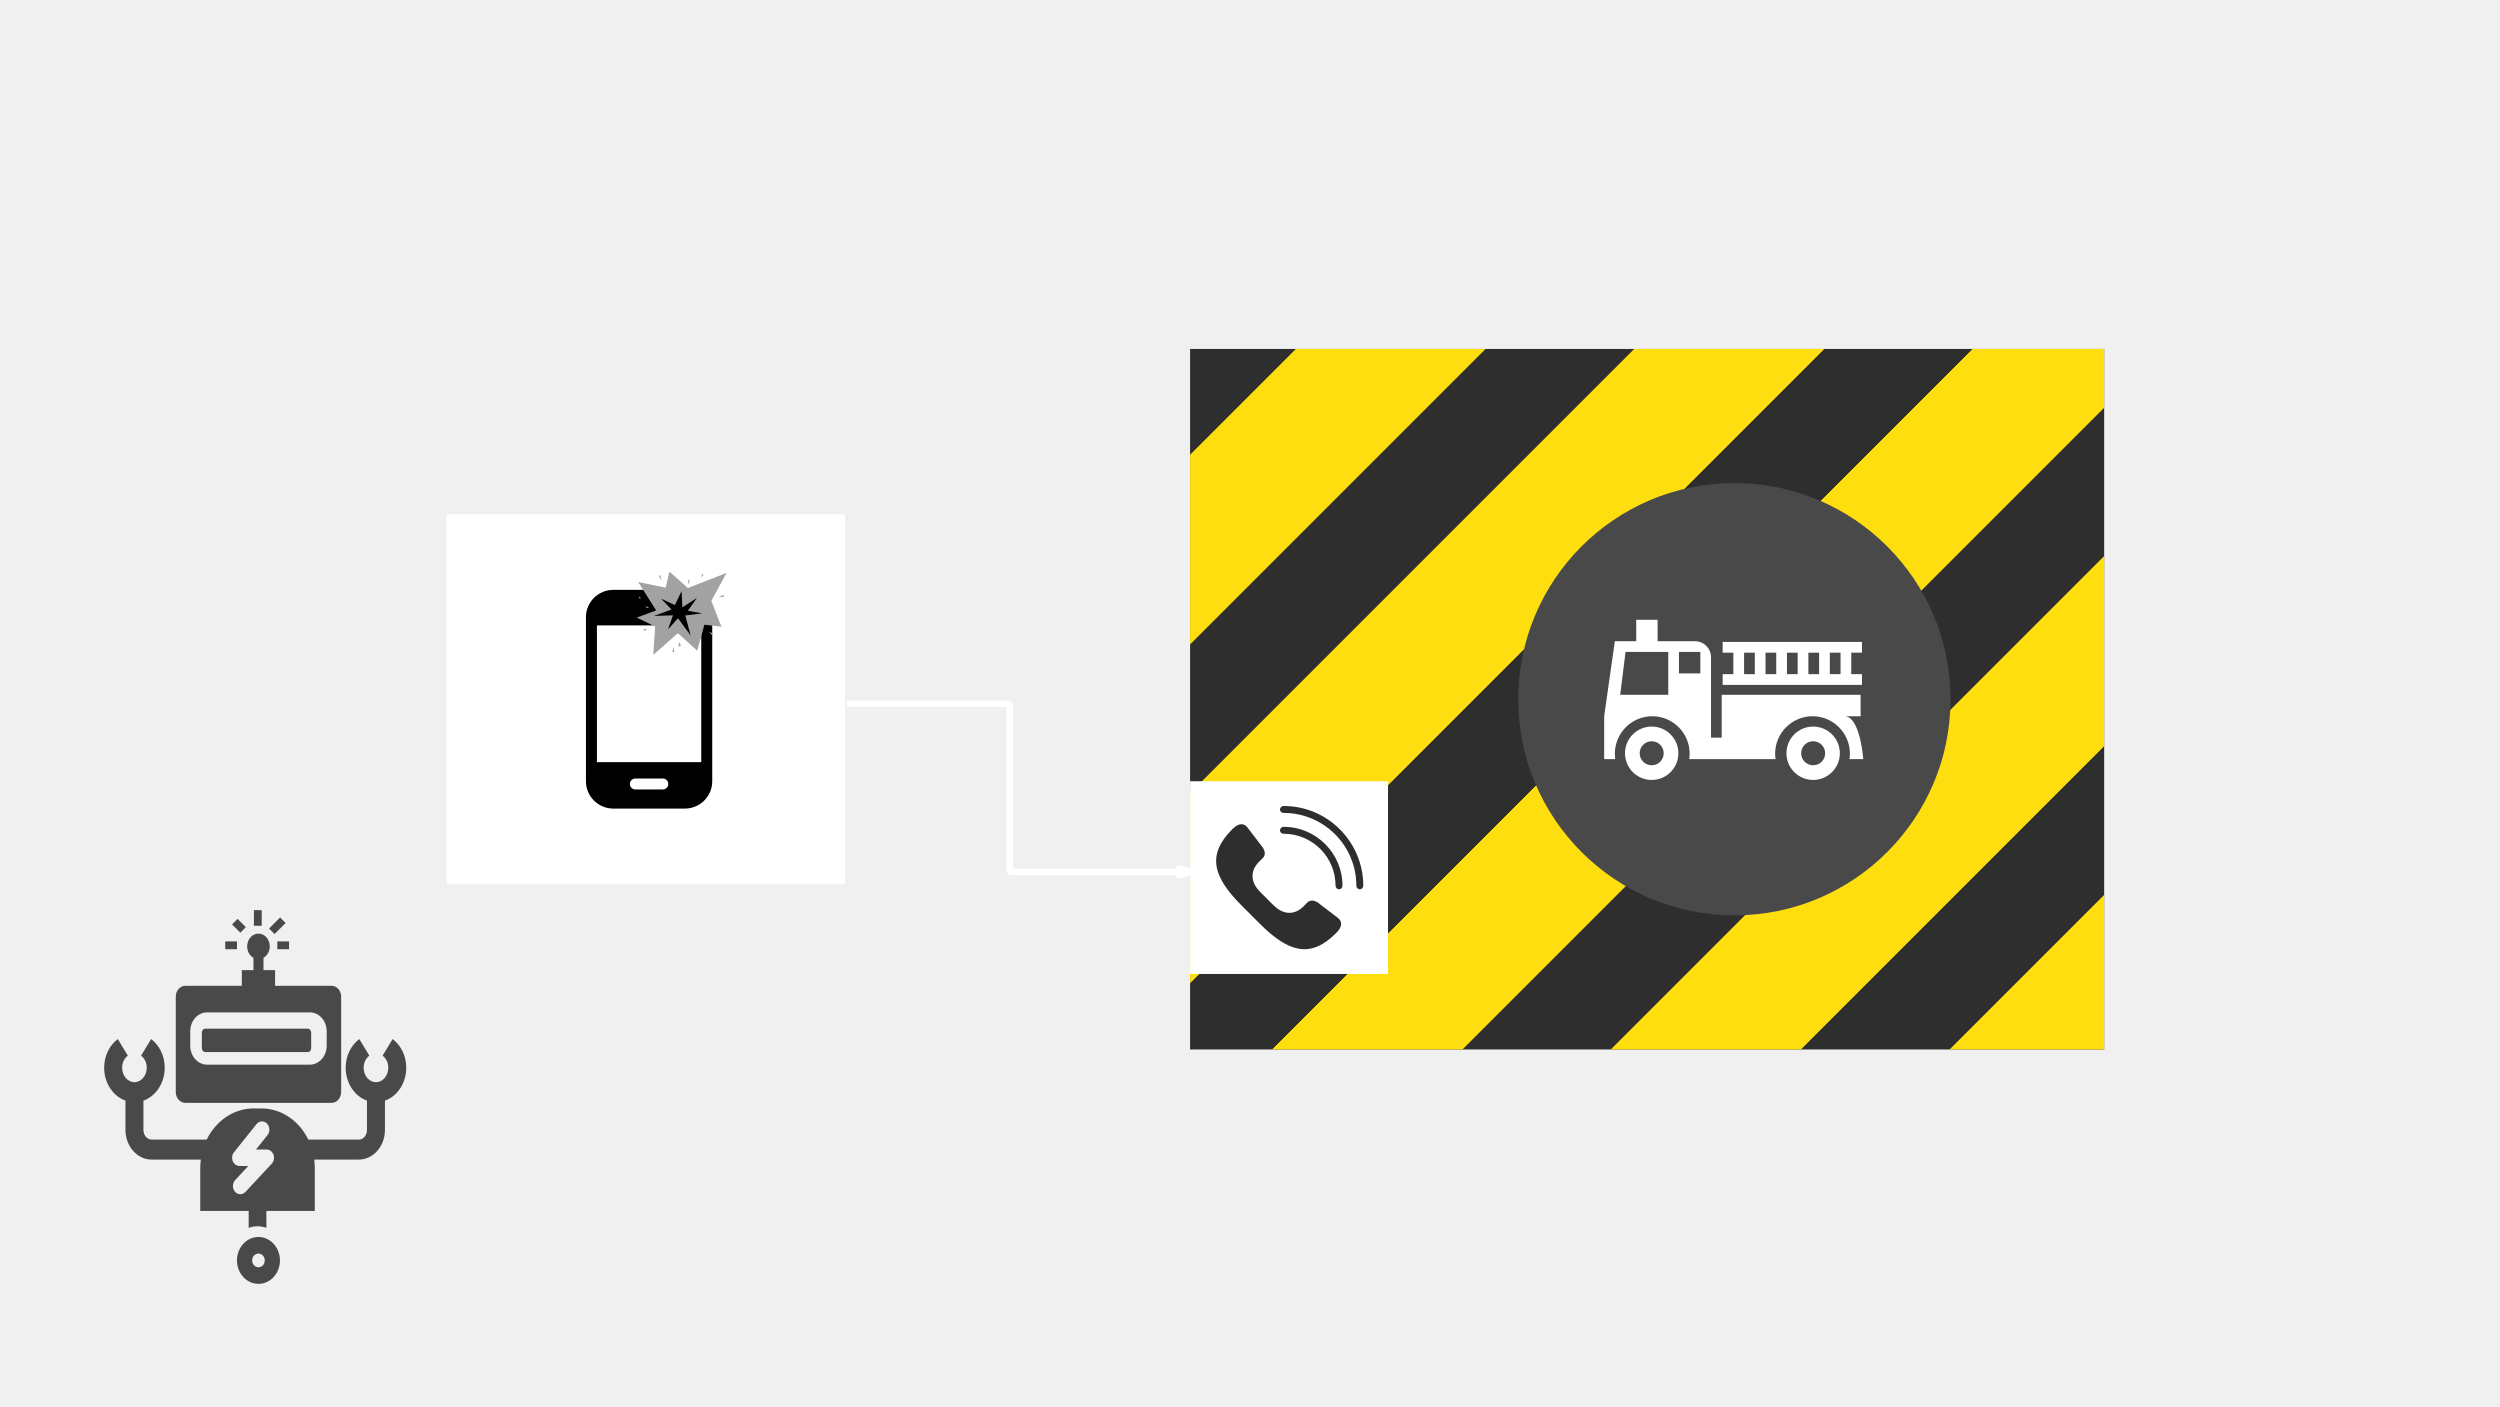
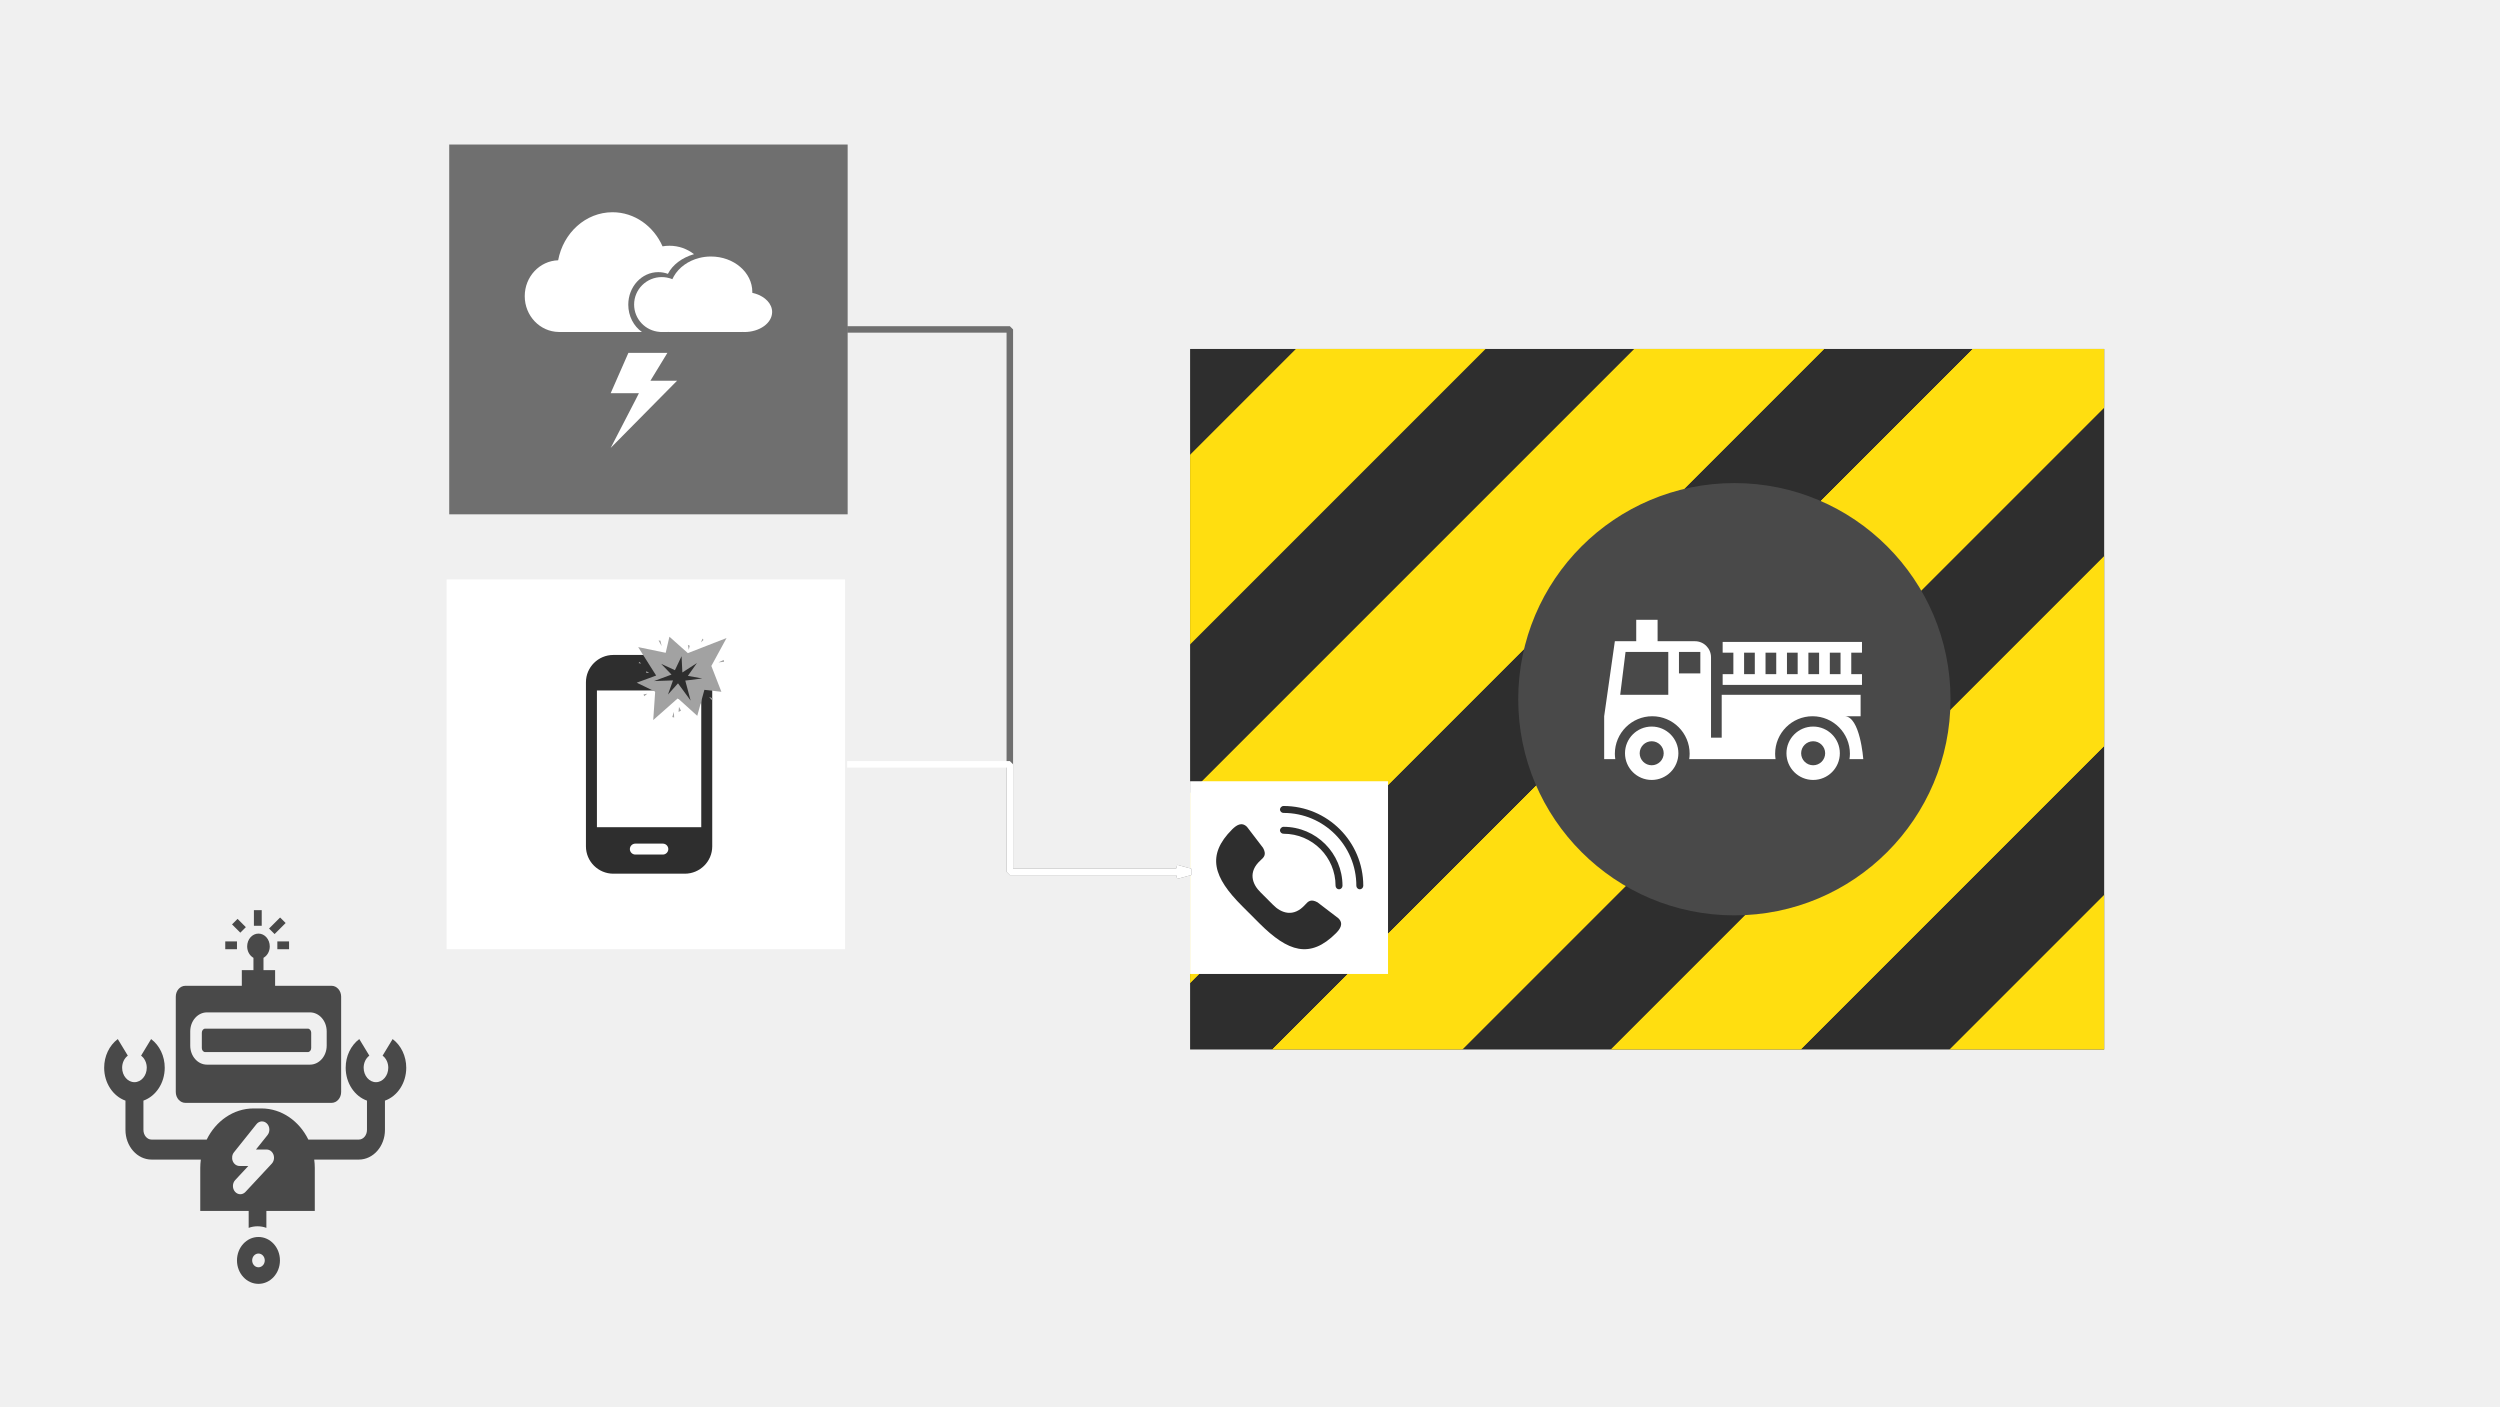
<svg xmlns="http://www.w3.org/2000/svg" xmlns:xlink="http://www.w3.org/1999/xlink" width="1920px" height="1080px" viewBox="0 0 1920 1080" version="1.1">
  <defs>
    <rect id="path-1" x="0" y="0" width="702" height="538" />
  </defs>
  <g id="Actual-Slides" stroke="none" stroke-width="1" fill="none" fill-rule="evenodd">
    <g id="callFireDepartmentOnPhoneExplosion">
-       <g id="Action" transform="translate(343, 395)" fill="#FFFFFF">
-         <rect id="Rectangle" x="0" y="0" width="306" height="284" />
+       <g id="Action" transform="translate(343, 445)">
+         <rect id="Rectangle" fill="#FFFFFF" x="0" y="0" width="306" height="284" />
+         <g id="noun_1131411" transform="translate(107, 58)" fill-rule="nonzero" fill="#2E2E2E">
+           <path d="M75.913,0 L21.087,0 C9.441,0 0,9.402 0,21 L0,147 C0,158.598 9.441,168 21.087,168 L75.913,168 C87.559,168 97,158.598 97,147 L97,21 C97,9.402 87.559,0 75.913,0 Z M59.043,153.3 L37.957,153.3 C35.627,153.3 33.739,151.42 33.739,149.1 C33.739,146.78 35.627,144.9 37.957,144.9 L59.043,144.9 C61.373,144.9 63.261,146.78 63.261,149.1 C63.261,151.42 61.373,153.3 59.043,153.3 Z M88.565,132.3 L8.435,132.3 L8.435,27.3 L88.565,27.3 L88.565,132.3 Z" id="Shape" />
+         </g>
+         <polygon id="Rectangle-2" fill="#2E2E2E" points="164.241 72 198.699 82.535 194.458 96.406 160 85.871" />
+         <g id="noun_563989" transform="translate(146, 44)" fill-rule="nonzero" fill="#A2A2A2">
+           <path d="M69,0.998 L39.286,12.6 L25.114,0 L22.254,12.351 L1.119,7.984 L14.919,29.817 L0,35.306 L14.173,42.168 L12.681,64 L31.578,47.283 L46.497,60.756 L51.968,40.795 L65.022,42.292 L57.314,22.456 L69,0.998 Z M37.297,33.684 L41.4,49.029 L31.703,35.805 L23.995,44.413 L27.849,33.559 L13.303,34.058 L26.73,29.068 L18.773,20.834 L29.341,25.7 L34.438,14.971 L35.059,27.446 L46.249,20.211 L39.286,30.066 L50.351,32.062 L37.297,33.684 Z" id="Shape" />
+           <polygon id="Shape" points="57.606 48.602 58.458 47.456 55.583 46.195" />
+           <polygon id="Shape" points="5.271 44.242 5.697 45.714 8.146 43.789" />
+           <polygon id="Shape" points="27.312 61.681 28.75 62.075 28.529 57.744" />
+           <polygon id="Shape" points="18.208 3.015 16.771 2.887 19.167 7.218" />
+           <polygon id="Shape" points="32.104 57.744 34.021 56.815 32.464 53.895" />
+           <polygon id="Shape" points="39.955 10.105 40.729 6.943 39.292 6.256" />
+           <path d="M49.354,4.331 C49.354,4.331 51.156,2.494 51.262,2.494 C51.368,2.494 50.52,1.444 50.52,1.444 L49.354,4.331 Z" id="Shape" />
+           <polygon id="Shape" points="62.771 19.729 66.814 17.805 67.083 19.248" />
+           <polygon id="Shape" points="2.156 19.248 1.438 20.259 3.354 20.692" />
+           <polygon id="Shape" points="9.583 27.91 7.44 26.466 7.188 27.717" />
+         </g>
      </g>
      <g id="Effect" transform="translate(914, 268)">
        <g id="Lines">
          <mask id="mask-2" fill="white">
            <use xlink:href="#path-1" />
          </mask>
          <use id="Mask" fill="#2E2E2E" xlink:href="#path-1" />
          <g id="Group-2" mask="url(#mask-2)" fill="#FFDE10">
            <g transform="translate(-516, -83)">
              <rect id="Rectangle-3" transform="translate(846.5344, 426.5344) rotate(-45) translate(-846.5344, -426.5344) " x="365.534" y="375.034" width="962" height="103" />
              <rect id="Rectangle-3-Copy" transform="translate(636.5344, 376.5344) rotate(-45) translate(-636.5344, -376.5344) " x="155.534" y="325.034" width="962" height="103" />
              <rect id="Rectangle-3-Copy-2" transform="translate(376.5344, 376.5344) rotate(-45) translate(-376.5344, -376.5344) " x="-104.466" y="325.034" width="962" height="103" />
              <rect id="Rectangle-3" transform="translate(1106.534, 426.5344) rotate(-45) translate(-1106.534, -426.5344) " x="625.534" y="375.034" width="962" height="103" />
              <rect id="Rectangle-3-Copy" transform="translate(896.5344, 376.5344) rotate(-45) translate(-896.5344, -376.5344) " x="415.534" y="325.034" width="962" height="103" />
              <rect id="Rectangle-3-Copy-2" transform="translate(636.5344, 376.5344) rotate(-45) translate(-636.5344, -376.5344) " x="155.534" y="325.034" width="962" height="103" />
              <rect id="Rectangle-3" transform="translate(1366.534, 426.5344) rotate(-45) translate(-1366.534, -426.5344) " x="885.534" y="375.034" width="962" height="103" />
              <rect id="Rectangle-3-Copy-3" transform="translate(1616.534, 426.5344) rotate(-45) translate(-1616.534, -426.5344) " x="1135.534" y="375.034" width="962" height="103" />
              <rect id="Rectangle-3-Copy" transform="translate(1156.534, 376.5344) rotate(-45) translate(-1156.534, -376.5344) " x="675.534" y="325.034" width="962" height="103" />
              <rect id="Rectangle-3-Copy-2" transform="translate(896.5344, 376.5344) rotate(-45) translate(-896.5344, -376.5344) " x="415.534" y="325.034" width="962" height="103" />
            </g>
          </g>
        </g>
        <g id="Call-box" transform="translate(0, 332)">
          <rect id="Rectangle" fill="#FFFFFF" x="0" y="0" width="152" height="148" />
          <g id="noun_1142898" transform="translate(20, 19)" fill-rule="nonzero" fill="#2E2E2E">
            <path d="M33.197,90.094 C55.204,112.101 72.119,117.624 92.054,97.688 C95.175,94.485 98.093,90.436 93.953,86.297 L77.814,73.955 C72.721,71.215 70.732,73.164 68.321,75.854 C59.511,85.688 50.006,82.425 43.639,75.854 L34.146,66.361 C27.575,59.994 24.312,50.489 34.146,41.679 C36.836,39.268 38.785,37.279 36.045,32.186 L23.703,16.047 C19.564,11.907 15.515,14.825 12.312,17.946 C-7.624,37.881 -2.101,54.796 19.906,76.803 L33.197,90.094 Z" id="Shape" />
            <path d="M49,2.811 C49.077,4.207 50.414,5.407 51.807,5.33 C82.696,5.33 107.679,30.356 107.679,61.297 C107.659,62.705 108.933,64 110.339,64 C111.745,64 113.02,62.705 113,61.297 C113,27.475 85.571,9.14157408e-05 51.807,9.14157408e-05 C50.213,-0.013 48.974,1.433 49,2.811 Z M49,18.801 C49.077,20.197 50.414,21.397 51.807,21.321 C73.879,21.321 91.715,39.187 91.715,61.297 C91.695,62.705 92.97,64 94.376,64 C95.782,64 97.056,62.705 97.036,61.297 C97.036,36.306 76.755,15.991 51.807,15.991 C50.145,16.004 48.974,17.516 49,18.801 Z" id="Shape" />
          </g>
        </g>
        <g id="Fire-Deparment" transform="translate(252, 103)">
          <circle id="Oval-Copy-2" fill="#494949" cx="166" cy="166" r="166" />
          <path d="M264,146.751 L255.77,146.751 L255.77,130.249 L264,130.249 L264,122 L157,122 L157,130.249 L165.232,130.249 L165.232,146.751 L157,146.751 L157,155 L264,155 L264,146.751 Z M181.692,146.751 L173.462,146.751 L173.462,130.249 L181.692,130.249 L181.692,146.751 Z M198.153,146.751 L189.923,146.751 L189.923,130.249 L198.153,130.249 L198.153,146.751 Z M214.615,146.751 L206.385,146.751 L206.385,130.249 L214.615,130.249 L214.615,146.751 Z M231.077,146.751 L222.845,146.751 L222.845,130.249 L231.077,130.249 L231.077,146.751 Z M247.54,146.751 L239.308,146.751 L239.308,130.249 L247.54,130.249 L247.54,146.751 Z" id="Shape" fill="#FFFFFF" fill-rule="nonzero" transform="translate(210.5, 138.5) scale(-1, 1) translate(-210.5, -138.5) " />
          <path d="M226.5,187 C215.176,187 206,196.181 206,207.5 C206,218.824 215.176,228 226.5,228 C237.824,228 247,218.824 247,207.5 C247,196.183 237.824,187 226.5,187 M226.5,216.727 C221.414,216.727 217.273,212.591 217.273,207.502 C217.273,202.418 221.414,198.277 226.5,198.277 C231.586,198.277 235.725,202.418 235.725,207.502 C235.725,212.591 231.586,216.727 226.5,216.727" id="Shape" fill="#FFFFFF" fill-rule="nonzero" transform="translate(226.5, 207.5) scale(-1, 1) translate(-226.5, -207.5) " />
          <path d="M102.5,187 C91.176,187 82,196.181 82,207.5 C82,218.824 91.176,228 102.5,228 C113.824,228 123,218.824 123,207.5 C123,196.183 113.824,187 102.5,187 M102.5,216.727 C97.414,216.727 93.275,212.591 93.275,207.502 C93.275,202.418 97.414,198.277 102.5,198.277 C107.586,198.277 111.727,202.418 111.727,207.502 C111.727,212.591 107.586,216.727 102.5,216.727" id="Shape" fill="#FFFFFF" fill-rule="nonzero" transform="translate(102.5, 207.5) scale(-1, 1) translate(-102.5, -207.5) " />
          <path d="M256.795,121.46 L240.381,121.46 L240.381,105 L223.968,105 L223.968,121.46 L195.246,121.46 C188.451,121.46 182.939,126.991 182.939,133.806 L182.939,179.074 L182.939,195.536 L174.731,195.536 L174.731,179.074 L174.731,162.614 L68.052,162.614 L68.052,179.074 L80.361,179.074 C68.397,179.076 66,212 66,212 L76.587,212 C76.394,210.649 76.26,209.283 76.26,207.884 C76.26,191.979 89.119,179.076 104.98,179.076 C120.84,179.076 133.7,191.976 133.7,207.884 C133.7,209.283 133.572,210.649 133.379,212 L199.677,212 C199.485,210.649 199.35,209.283 199.35,207.884 C199.35,191.979 212.21,179.076 228.07,179.076 C243.93,179.076 256.792,191.976 256.792,207.884 C256.792,209.283 256.662,210.649 256.47,212 L265,212 L265,179.076 L256.795,121.46 Z M207.558,146.154 L191.144,146.154 L191.144,129.692 L207.558,129.692 L207.558,146.154 Z M215.763,162.616 L215.763,129.692 L223.968,129.692 L240.381,129.692 L248.587,129.692 L252.689,162.616 L215.763,162.616 L215.763,162.616 Z" id="Shape" fill="#FFFFFF" fill-rule="nonzero" transform="translate(165.5, 158.5) scale(-1, 1) translate(-165.5, -158.5) " />
        </g>
      </g>
      <g id="Robot" transform="translate(80, 699)" fill-rule="nonzero" fill="#494949">
        <path d="M221.539,99 L213.834,111.741 C216.564,113.788 218.196,117.258 218.196,121.026 C218.196,127.138 213.956,132.113 208.748,132.113 C203.529,132.113 199.283,127.141 199.283,121.026 C199.283,117.258 200.915,113.788 203.646,111.738 L195.938,99 C189.392,103.905 185.482,112.137 185.482,121.026 C185.482,132.873 192.373,142.928 201.838,146.28 L201.838,168.778 C201.838,172.872 199.024,176.202 195.568,176.202 L156.803,176.202 C149.847,161.988 136.293,152.285 120.798,152.285 L114.759,152.285 C99.266,152.285 85.709,161.988 78.753,176.202 L36.427,176.202 C32.97,176.202 30.157,172.872 30.157,168.778 L30.157,146.28 C39.621,142.928 46.512,132.873 46.512,121.026 C46.512,112.137 42.603,103.905 36.057,99 L28.352,111.741 C31.082,113.785 32.714,117.258 32.714,121.026 C32.714,127.138 28.468,132.113 23.249,132.113 C18.041,132.113 13.801,127.141 13.801,121.026 C13.801,117.258 15.433,113.788 18.164,111.741 L10.458,99 C3.909,103.905 0,112.141 0,121.026 C0,132.877 6.891,142.934 16.355,146.283 L16.355,168.778 C16.355,181.339 25.359,191.558 36.427,191.558 L74.24,191.558 C73.978,193.627 73.799,195.722 73.799,197.867 L73.799,230.986 L110.98,230.986 L110.98,244 C113.124,243.22 115.405,242.786 117.78,242.786 C120.154,242.786 122.435,243.22 124.579,244 L124.579,230.986 L161.76,230.986 L161.76,197.867 C161.76,195.722 161.578,193.627 161.319,191.558 L195.573,191.558 C206.638,191.558 215.645,181.339 215.645,168.778 L215.645,146.283 C225.109,142.934 232,132.88 232,121.026 C231.997,112.141 228.088,103.905 221.539,99 Z M128.711,194.698 L108.509,216.397 C107.407,217.579 105.986,218.169 104.568,218.169 C103.081,218.169 101.598,217.522 100.485,216.239 C98.309,213.729 98.372,209.73 100.627,207.306 L110.718,196.466 L103.938,196.466 C101.703,196.466 99.676,195.005 98.762,192.737 C97.845,190.468 98.212,187.809 99.699,185.952 L116.962,164.355 C119.047,161.747 122.634,161.515 124.975,163.835 C127.318,166.151 127.526,170.147 125.442,172.752 L116.581,183.836 L124.77,183.836 C127.085,183.836 129.166,185.401 130.032,187.787 C130.898,190.176 130.374,192.908 128.711,194.698 Z" id="Shape" />
        <path d="M77.56,109 L156.44,109 C157.828,109 159,107.574 159,105.885 L159,94.115 C159,92.426 157.828,91 156.44,91 L77.56,91 C76.172,91 75,92.426 75,94.115 L75,105.885 C74.997,107.574 76.172,109 77.56,109 Z" id="Shape" />
        <polygon id="Shape" points="121 0 118 0 115 0 115 12 121 12" />
        <polygon id="Shape" points="133 30 142 30 142 27 142 24 133 24" />
        <polygon id="Shape" points="102 24 93 24 93 27 93 30 102 30" />
        <rect id="Rectangle-path" transform="translate(133, 12) rotate(45) translate(-133, -12) " x="130" y="6" width="6" height="12" />
        <rect id="Rectangle-path" transform="translate(103.5, 12) rotate(45) translate(-103.5, -12) " x="99" y="9" width="9" height="6" />
        <path d="M174.646,58.093 L131.285,58.093 L131.285,46.043 L122.356,46.043 L122.356,36.616 C125.205,35.002 127.181,31.7 127.181,27.842 C127.181,22.408 123.297,18 118.503,18 C113.708,18 109.824,22.405 109.824,27.842 C109.824,31.7 111.8,35.005 114.65,36.616 L114.65,46.043 L105.718,46.043 L105.718,58.093 L62.354,58.093 C58.309,58.093 55,61.846 55,66.433 L55,139.66 C55,144.247 58.309,148 62.354,148 L174.646,148 C178.691,148 182,144.247 182,139.66 L182,66.436 C182.003,61.846 178.694,58.093 174.646,58.093 Z M170.898,104.081 C170.898,112.113 165.136,118.647 158.053,118.647 L78.95,118.647 C71.866,118.647 66.105,112.113 66.105,104.081 L66.105,93.075 C66.105,85.043 71.866,78.509 78.95,78.509 L158.053,78.509 C165.136,78.509 170.898,85.043 170.898,93.075 L170.898,104.081 Z" id="Shape" />
        <path d="M102,269 C102,278.939 109.386,287 118.5,287 C127.611,287 135,278.943 135,269 C135,259.057 127.614,251 118.5,251 C109.386,251 102,259.061 102,269 Z M123.342,269 C123.342,271.916 121.173,274.282 118.5,274.282 C115.824,274.282 113.658,271.916 113.658,269 C113.658,266.084 115.827,263.718 118.5,263.718 C121.173,263.718 123.342,266.084 123.342,269 Z" id="Shape" />
      </g>
-       <polyline id="Path-2" stroke="#FFFFFF" stroke-width="5" stroke-linejoin="bevel" points="650.621 540.351 775.542 540.351 775.542 669.591 914.245 669.591" />
+       <polyline id="Path-2-Copy" stroke="#6F6F6F" stroke-width="5" stroke-linejoin="bevel" points="650.621 253 775.542 253 775.542 669.591 914.245 669.591" />
+       <path id="Path-2-Copy-decoration-1" d="M903.445,672.591 L914.245,669.591 L903.445,666.591" stroke="#6F6F6F" stroke-width="5" stroke-linejoin="bevel" />
+       <polyline id="Path-2" stroke="#FFFFFF" stroke-width="5" stroke-linejoin="bevel" points="650.621 587 775.542 587 775.542 669.591 914.245 669.591" />
      <path id="Path-2-decoration-1" d="M903.445,672.591 L914.245,669.591 L903.445,666.591" stroke="#FFFFFF" stroke-width="5" stroke-linejoin="bevel" />
-       <g id="noun_1131411" transform="translate(450, 453)" fill-rule="nonzero" fill="#000000">
-         <path d="M75.913,0 L21.087,0 C9.441,0 0,9.402 0,21 L0,147 C0,158.598 9.441,168 21.087,168 L75.913,168 C87.559,168 97,158.598 97,147 L97,21 C97,9.402 87.559,0 75.913,0 Z M59.043,153.3 L37.957,153.3 C35.627,153.3 33.739,151.42 33.739,149.1 C33.739,146.78 35.627,144.9 37.957,144.9 L59.043,144.9 C61.373,144.9 63.261,146.78 63.261,149.1 C63.261,151.42 61.373,153.3 59.043,153.3 Z M88.565,132.3 L8.435,132.3 L8.435,27.3 L88.565,27.3 L88.565,132.3 Z" id="Shape" />
-       </g>
-       <polygon id="Rectangle-2" fill="#000000" points="507.241 467 541.699 477.535 537.458 491.406 503 480.871" />
-       <g id="noun_563989" transform="translate(489, 439)" fill-rule="nonzero" fill="#A2A2A2">
-         <path d="M69,0.998 L39.286,12.6 L25.114,0 L22.254,12.351 L1.119,7.984 L14.919,29.817 L0,35.306 L14.173,42.168 L12.681,64 L31.578,47.283 L46.497,60.756 L51.968,40.795 L65.022,42.292 L57.314,22.456 L69,0.998 Z M37.297,33.684 L41.4,49.029 L31.703,35.805 L23.995,44.413 L27.849,33.559 L13.303,34.058 L26.73,29.068 L18.773,20.834 L29.341,25.7 L34.438,14.971 L35.059,27.446 L46.249,20.211 L39.286,30.066 L50.351,32.062 L37.297,33.684 Z" id="Shape" />
-         <polygon id="Shape" points="57.606 48.602 58.458 47.456 55.583 46.195" />
-         <polygon id="Shape" points="5.271 44.242 5.697 45.714 8.146 43.789" />
-         <polygon id="Shape" points="27.312 61.681 28.75 62.075 28.529 57.744" />
-         <polygon id="Shape" points="18.208 3.015 16.771 2.887 19.167 7.218" />
-         <polygon id="Shape" points="32.104 57.744 34.021 56.815 32.464 53.895" />
-         <polygon id="Shape" points="39.955 10.105 40.729 6.943 39.292 6.256" />
-         <path d="M49.354,4.331 C49.354,4.331 51.156,2.494 51.262,2.494 C51.368,2.494 50.52,1.444 50.52,1.444 L49.354,4.331 Z" id="Shape" />
-         <polygon id="Shape" points="62.771 19.729 66.814 17.805 67.083 19.248" />
-         <polygon id="Shape" points="2.156 19.248 1.438 20.259 3.354 20.692" />
-         <polygon id="Shape" points="9.583 27.91 7.44 26.466 7.188 27.717" />
+       <g id="Action" transform="translate(345, 111)">
+         <rect id="Rectangle" fill="#6F6F6F" x="0" y="0" width="306" height="284" />
+         <g id="Group" transform="translate(58, 52)" fill-rule="nonzero" fill="#FFFFFF">
+           <path d="M130,32.197 C120.8,34.856 113.494,40.373 109.952,47.318 C107.617,46.46 105.135,45.999 102.538,45.999 C89.815,45.999 79.517,57.185 79.517,70.987 C79.517,79.8 83.698,87.536 90.037,92 L26.784,92 C26.564,92 26.344,91.954 26.124,91.954 C11.643,91.756 0,79.539 0,64.46 C0,49.493 11.4,37.362 25.662,36.9 C29.557,15.846 46.79,0 67.412,0 C84.359,0 98.994,10.703 105.839,26.197 C107.576,25.868 109.36,25.736 111.187,25.736 C118.225,25.736 124.742,28.129 130,32.197 Z" id="Shape" />
+           <path d="M190,76.615 C190,85.093 180.442,92 168.627,92 C168.209,92 167.811,92 167.413,91.934 C167.214,92 166.966,92 166.725,92 L111.413,92 C110.994,92 110.57,92 110.152,91.934 C109.733,91.956 109.286,92 108.824,92 L104.731,92 C104.353,92 104.001,91.954 103.647,91.911 C92.629,91.092 84,81.994 84,70.881 C84,59.259 93.514,49.806 105.24,49.806 C106.479,49.806 107.696,49.917 108.868,50.116 C110.441,50.382 111.946,50.824 113.384,51.4 C113.711,50.647 114.114,49.895 114.534,49.164 C118.406,42.412 125.484,37.254 134.071,35.107 C136.9,34.376 139.909,34 143.007,34 C160.552,34 174.78,46.176 174.78,61.229 C174.78,61.45 174.78,61.672 174.754,61.893 C175.575,62.07 176.391,62.269 177.17,62.535 C184.71,64.882 190,70.325 190,76.615 Z" id="Shape" />
+           <polygon id="Shape" points="84.889 144.5 87.684 138.97 66 138.97 79.613 108 109.564 108 96.525 129.391 117 129.391 66 181" />
+         </g>
      </g>
    </g>
  </g>
</svg>
